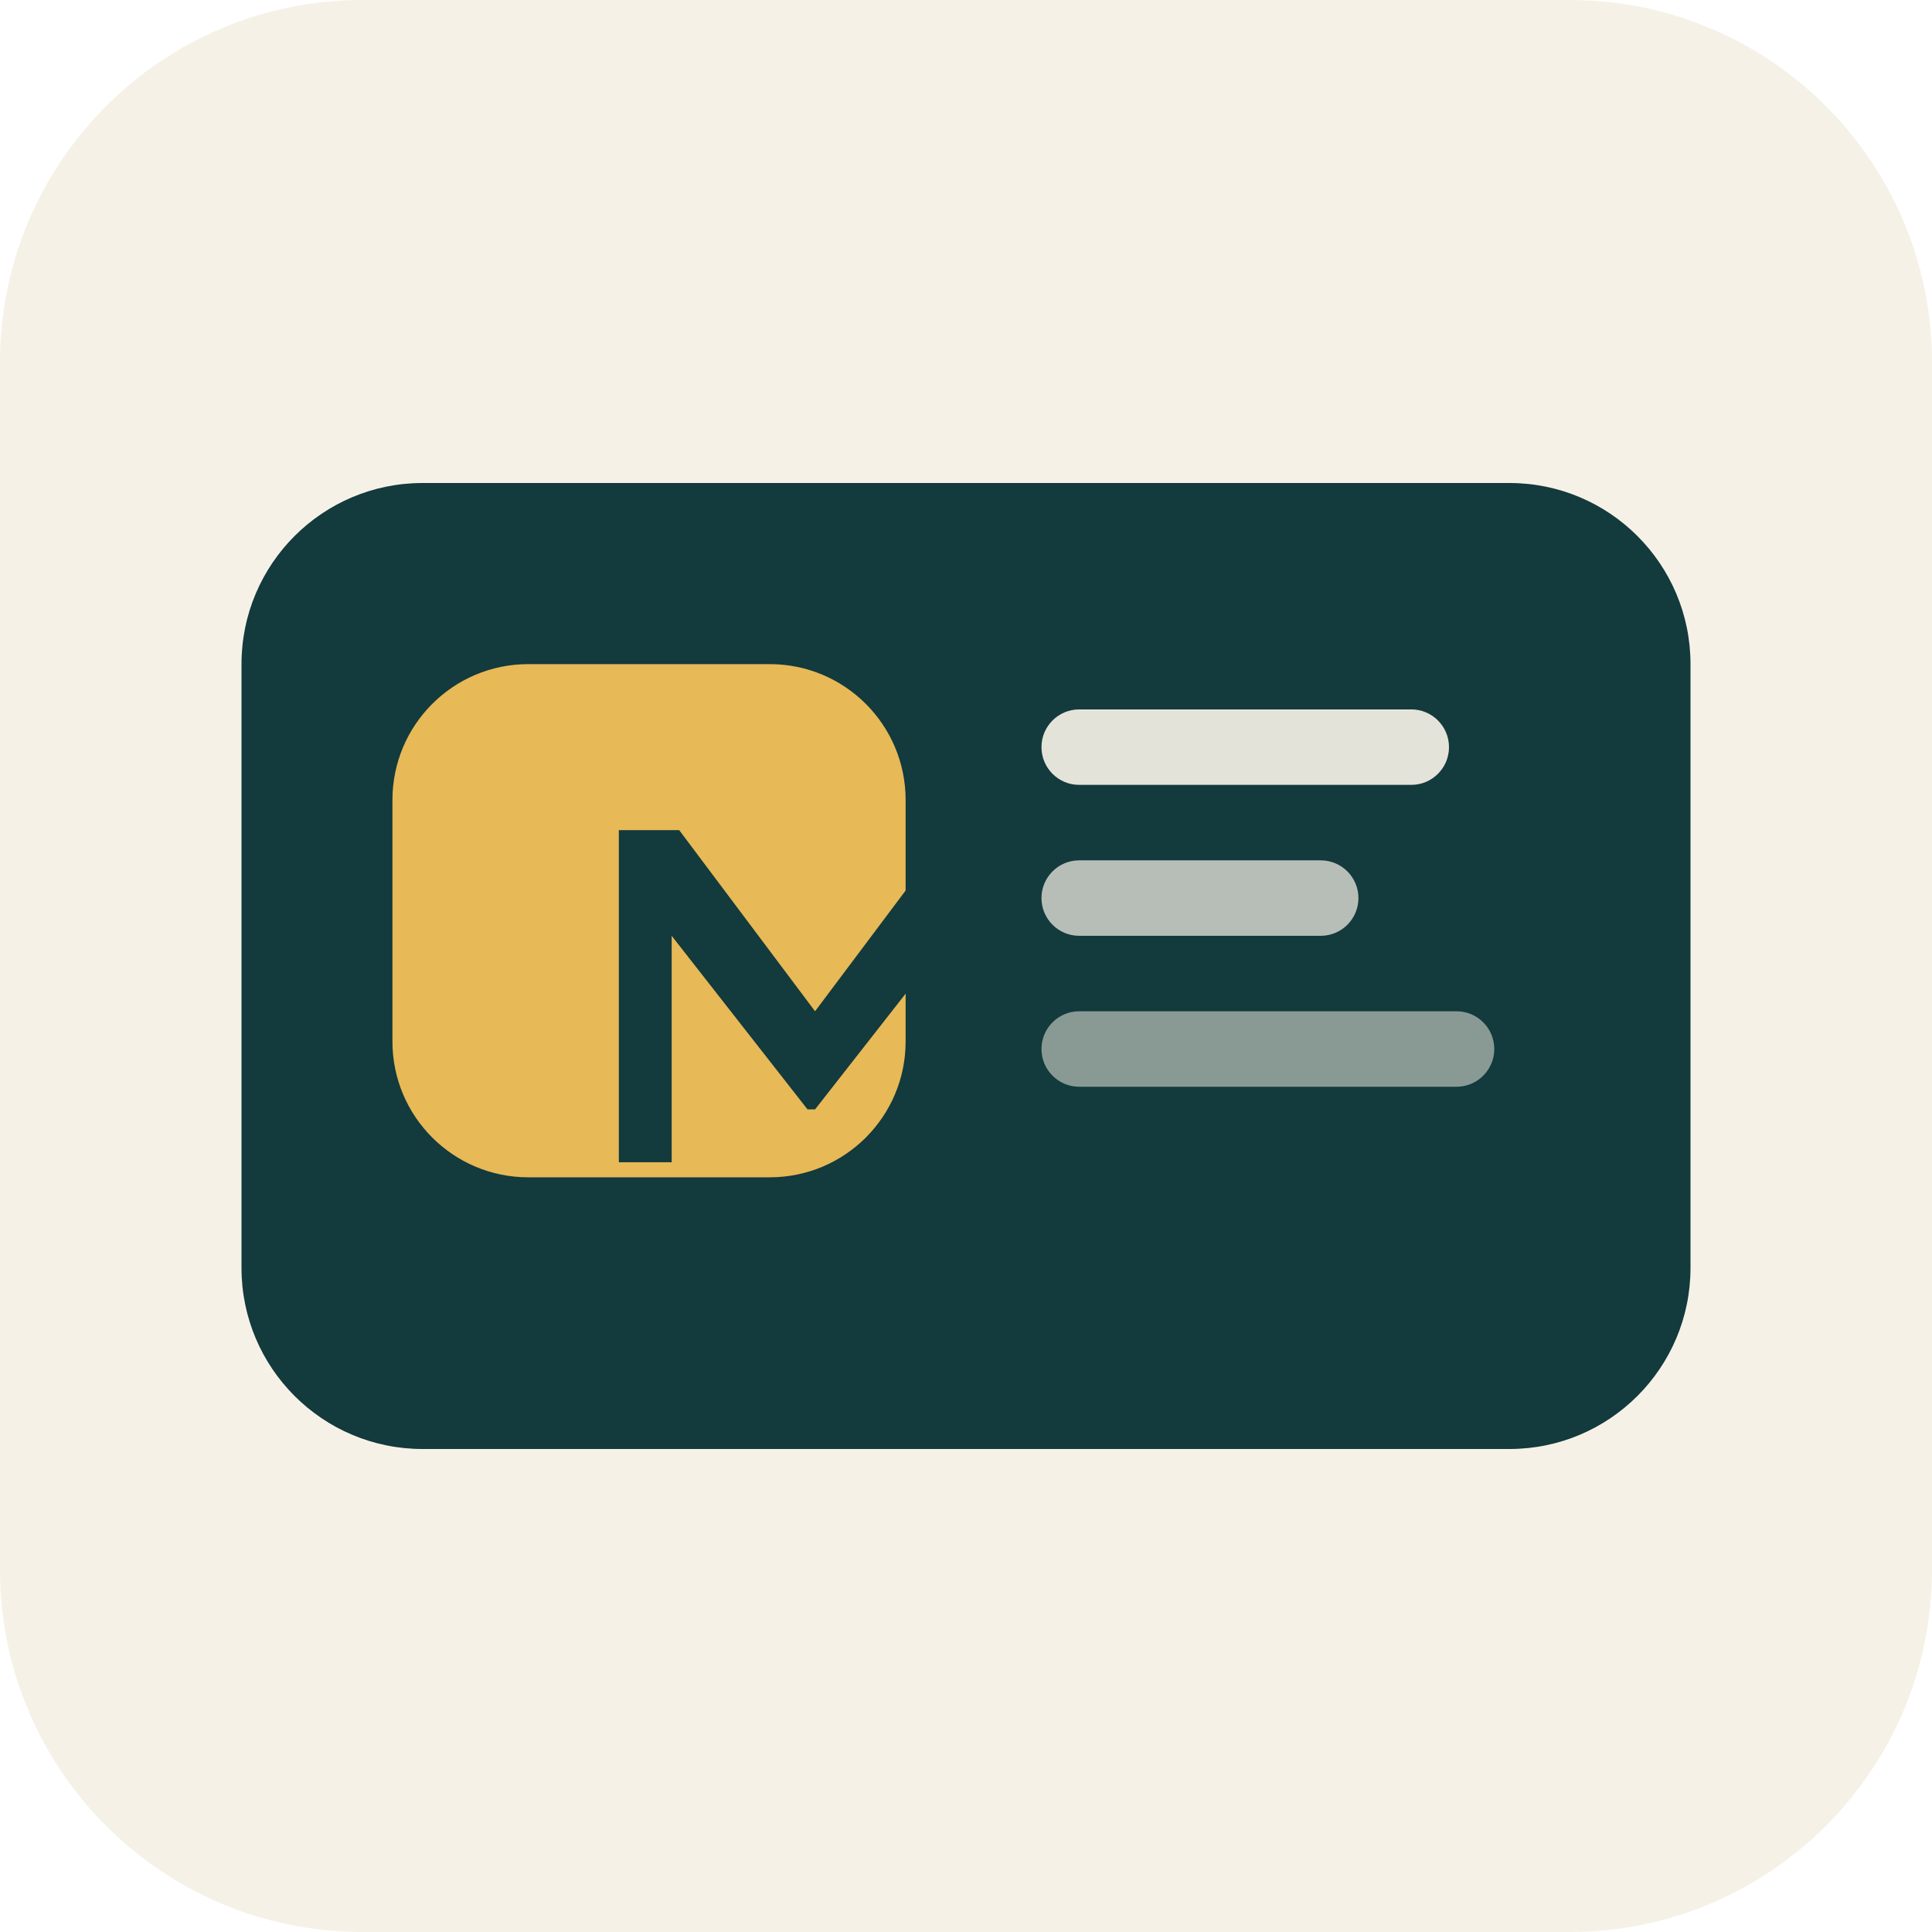
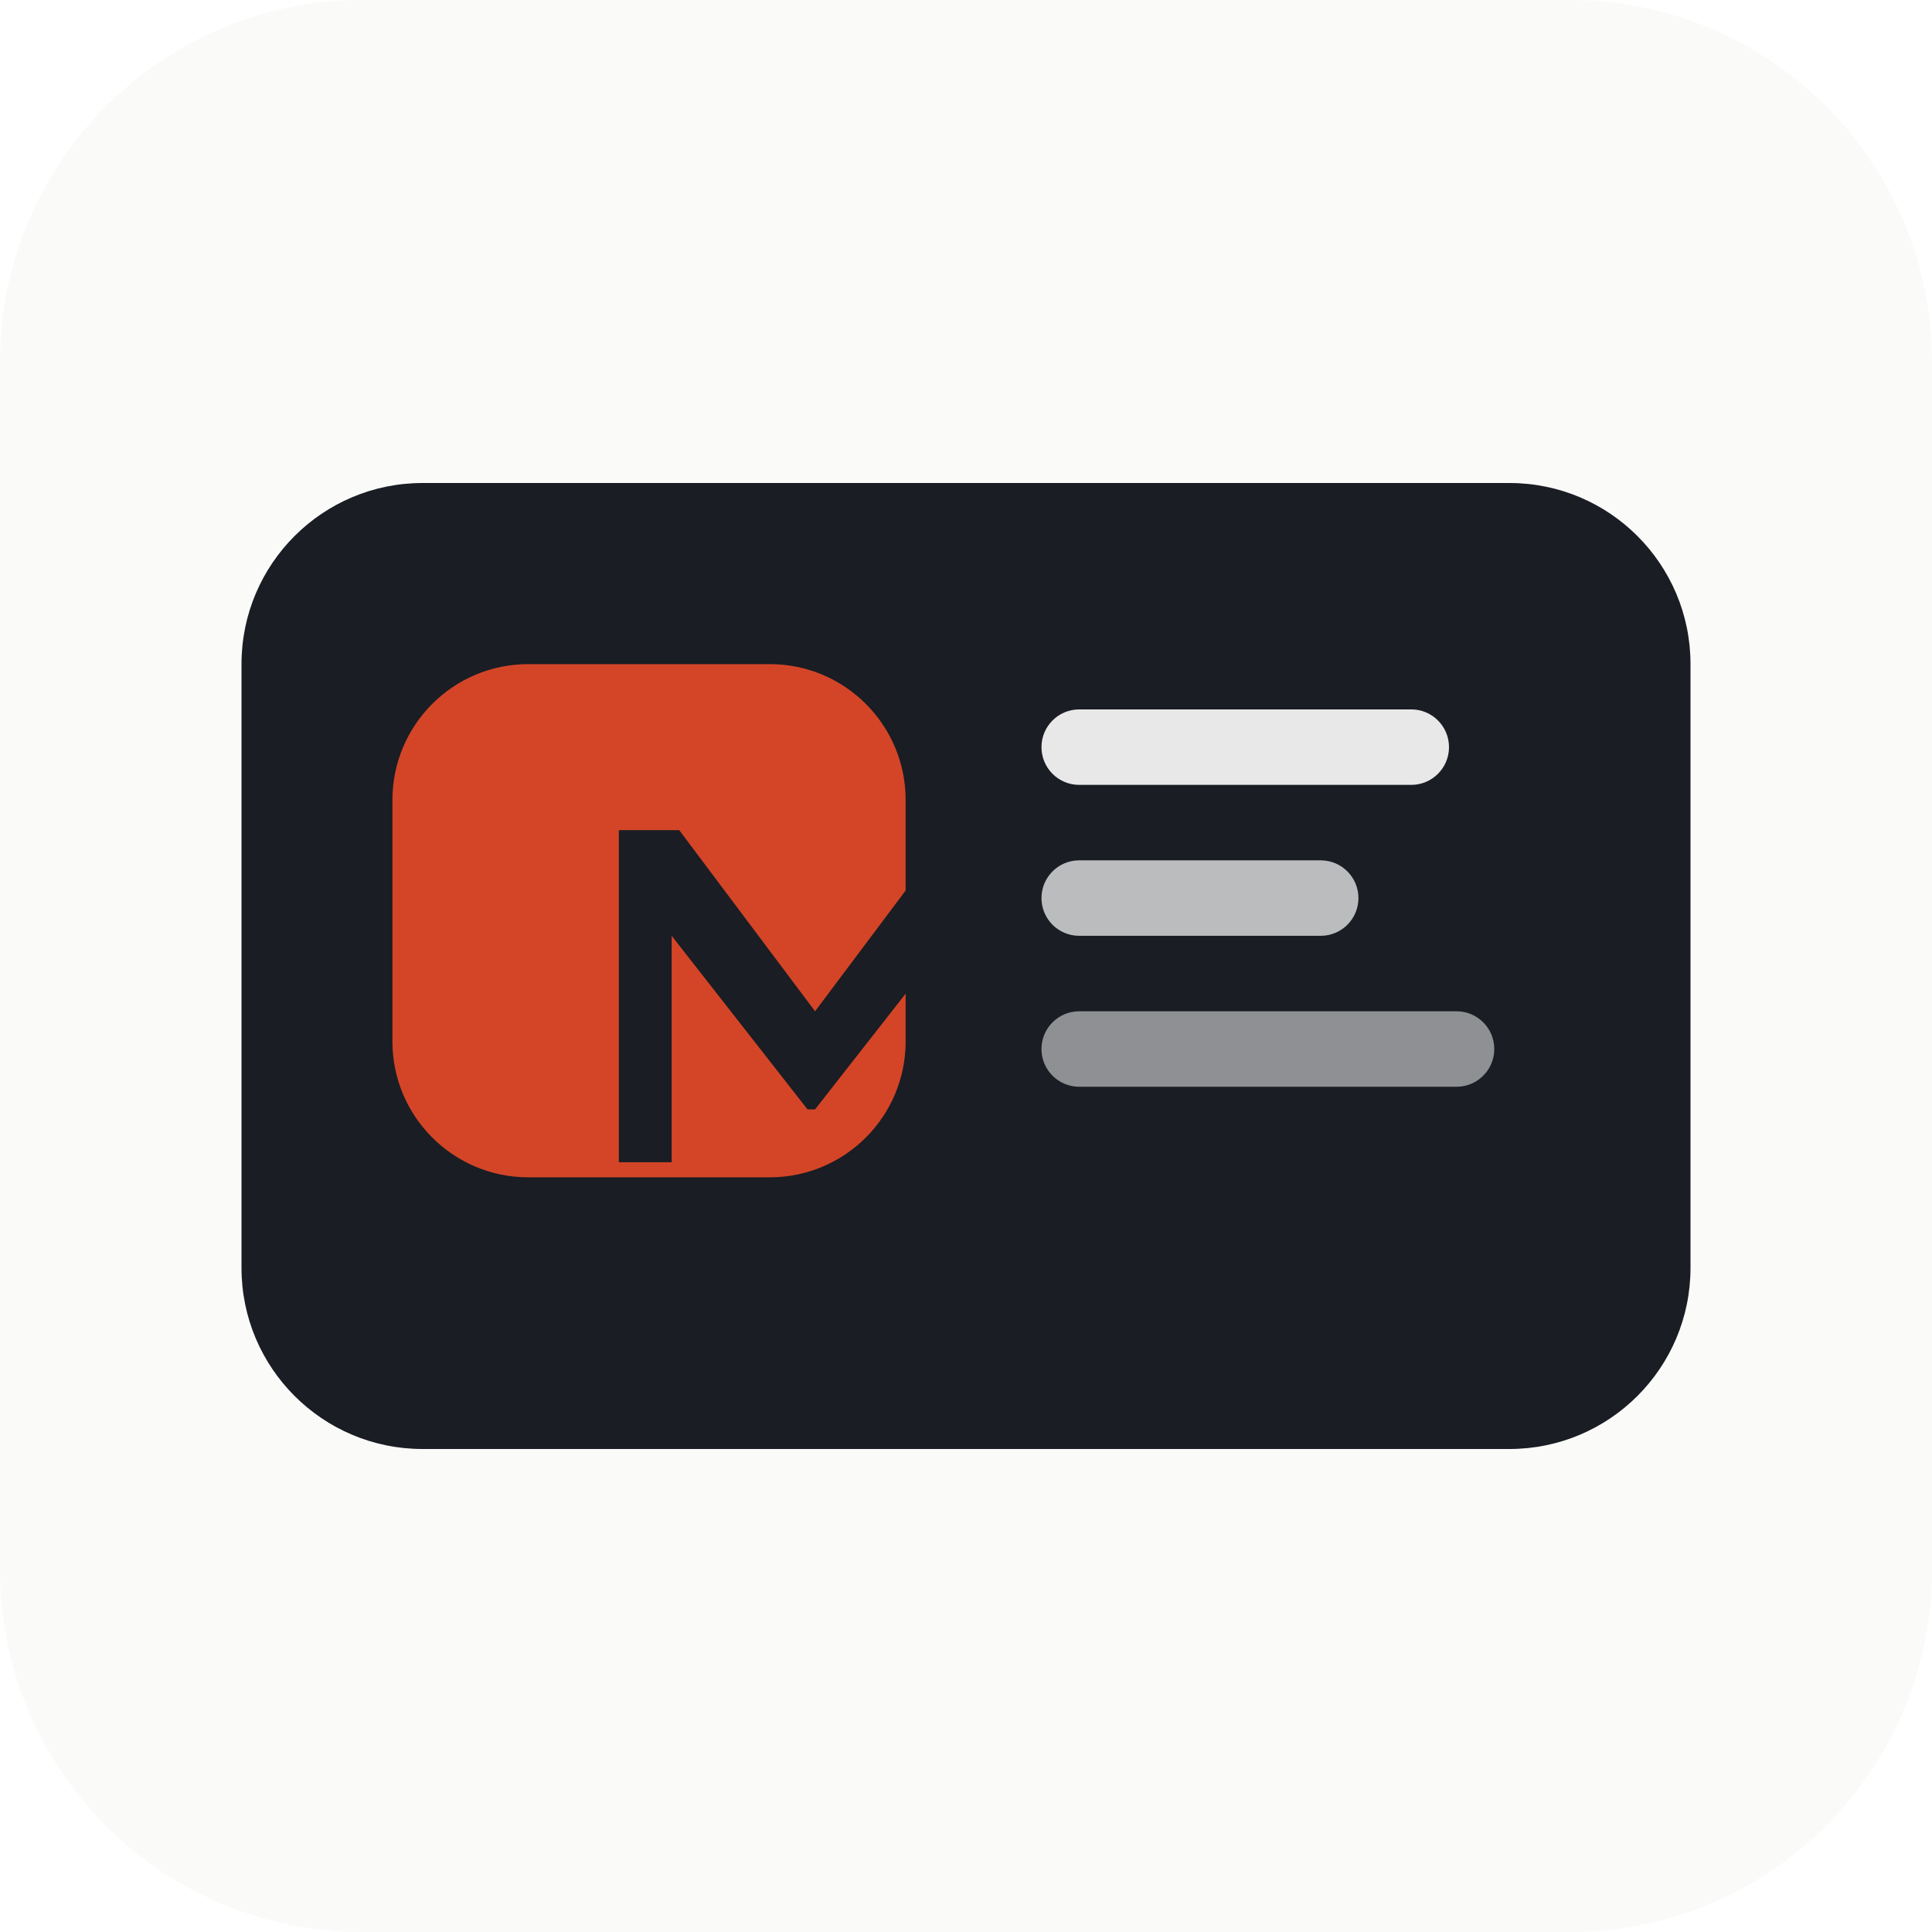
<svg xmlns="http://www.w3.org/2000/svg" viewBox="0 0 256 256" fill="none">
-   <rect width="256" height="256" rx="48" fill="#F6F1E7" />
-   <rect x="32" y="64" width="192" height="128" rx="24" fill="#133A3C" />
-   <rect x="52" y="88" width="68" height="68" rx="18" fill="#E7B957" />
-   <path d="M82 110h8l18 24 18-24h8v44h-8v-30l-18 23h-1l-18-23v30h-7v-44z" fill="#133A3C" />
-   <rect x="138" y="94" width="54" height="10" rx="5" fill="#F6F1E7" opacity=".92" />
-   <rect x="138" y="114" width="42" height="10" rx="5" fill="#F6F1E7" opacity=".72" />
-   <rect x="138" y="134" width="60" height="10" rx="5" fill="#F6F1E7" opacity=".52" />
+   <rect width="256" height="256" rx="48" fill="#FAFAF9" />
+   <rect x="32" y="64" width="192" height="128" rx="24" fill="#1A1D23" />
+   <rect x="52" y="88" width="68" height="68" rx="18" fill="#D44527" />
+   <path d="M82 110h8l18 24 18-24h8v44h-8v-30l-18 23h-1l-18-23v30h-7v-44z" fill="#1A1D23" />
+   <rect x="138" y="94" width="54" height="10" rx="5" fill="#FAFAF9" opacity=".92" />
+   <rect x="138" y="114" width="42" height="10" rx="5" fill="#FAFAF9" opacity=".72" />
+   <rect x="138" y="134" width="60" height="10" rx="5" fill="#FAFAF9" opacity=".52" />
</svg>
